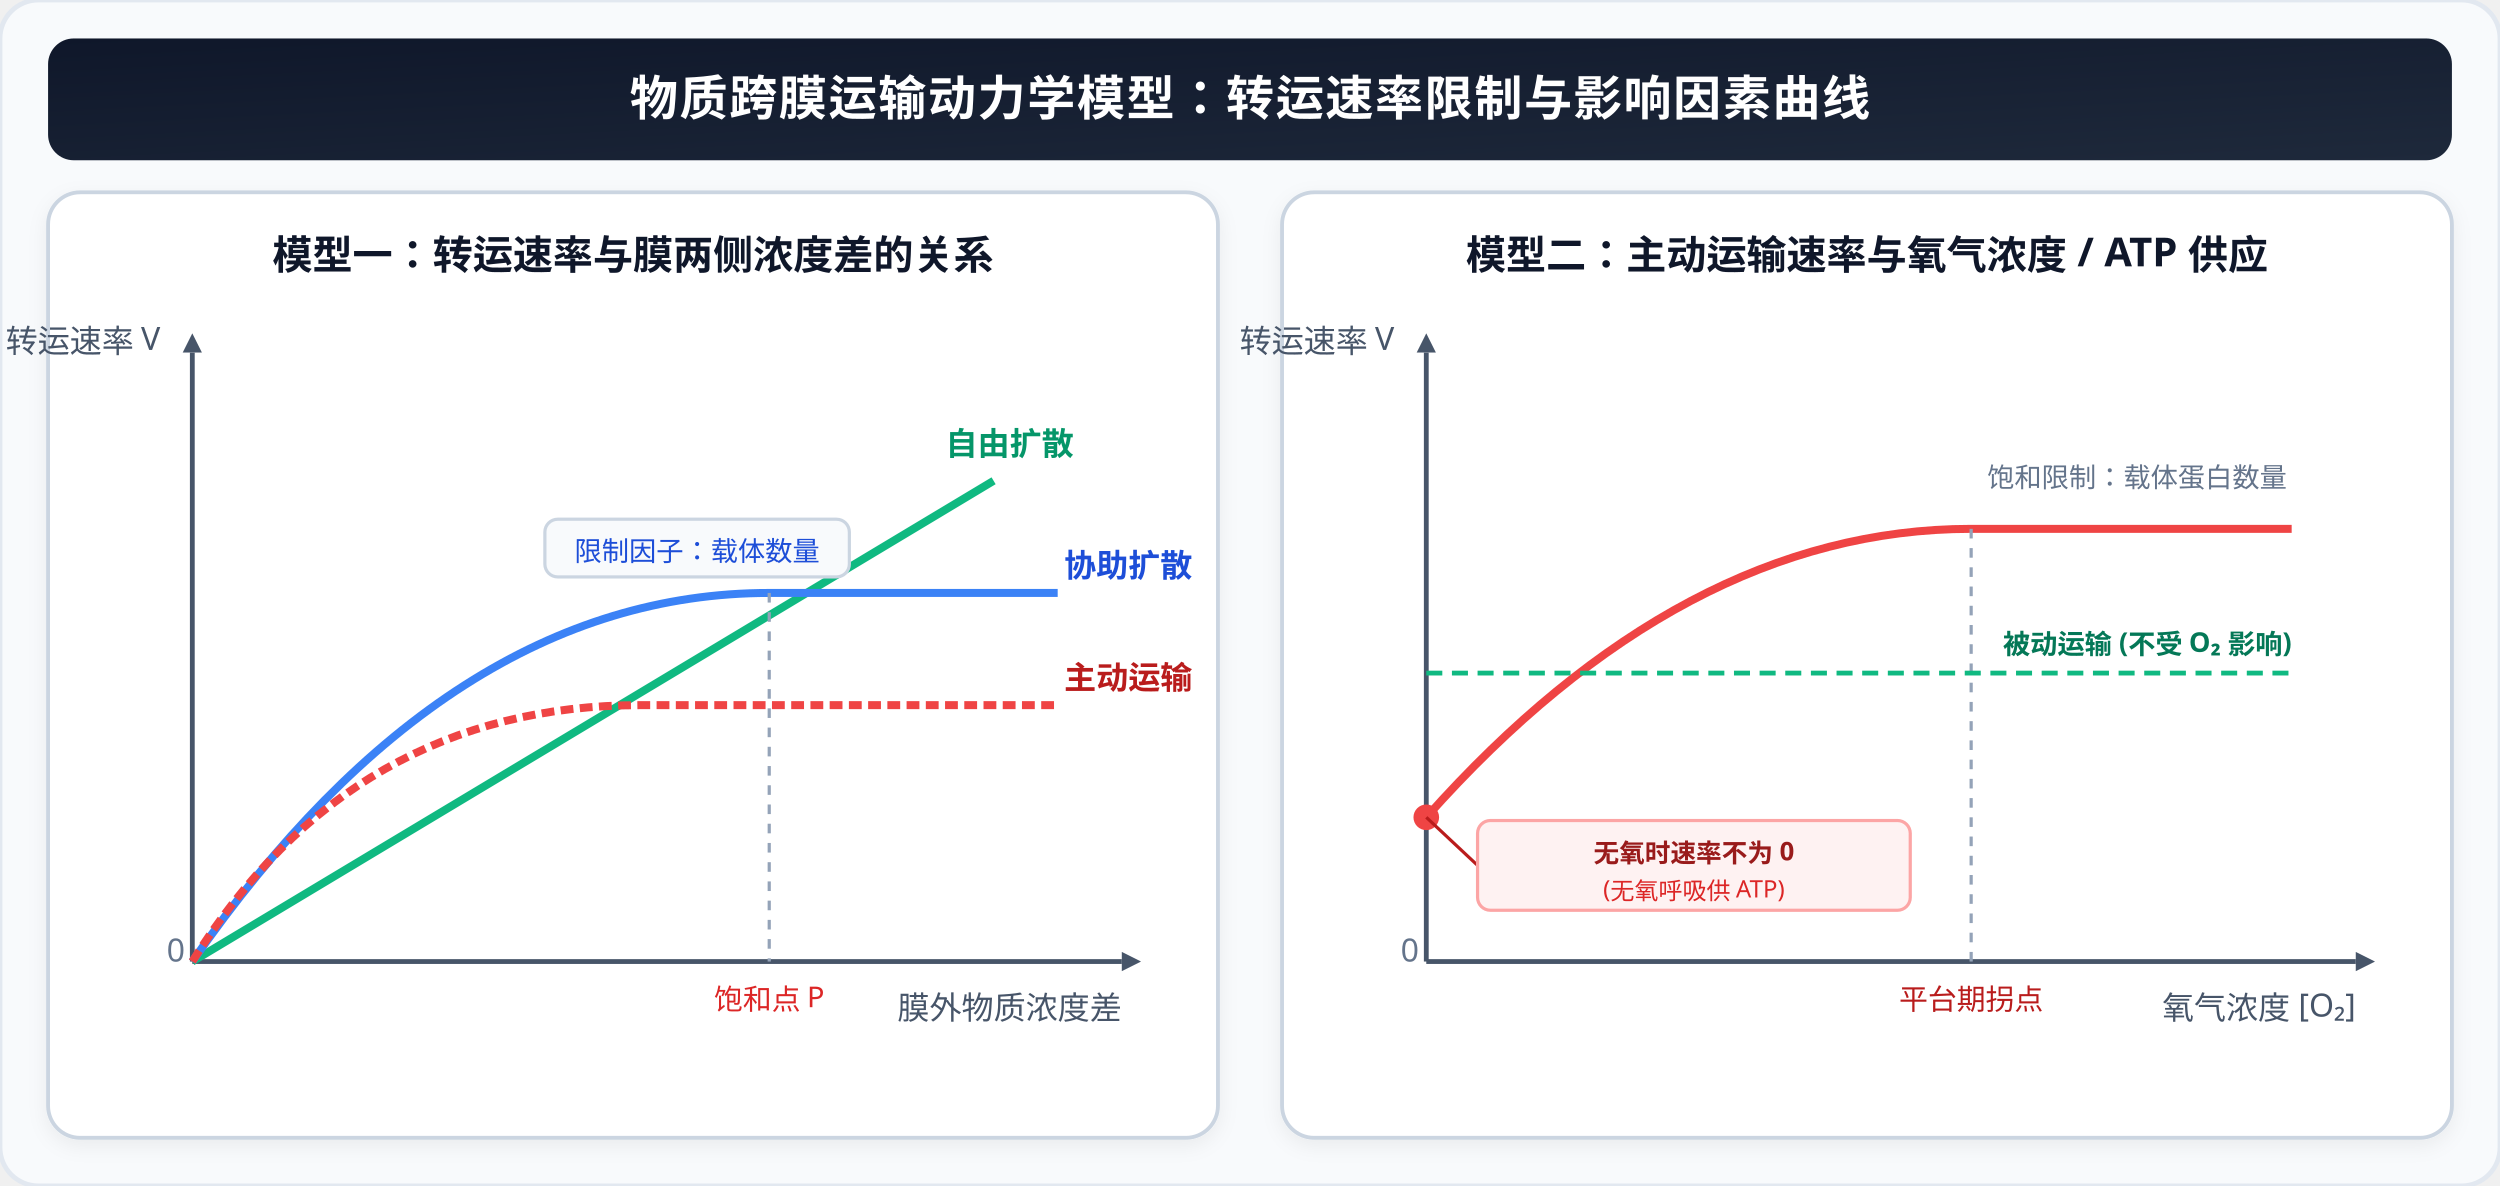
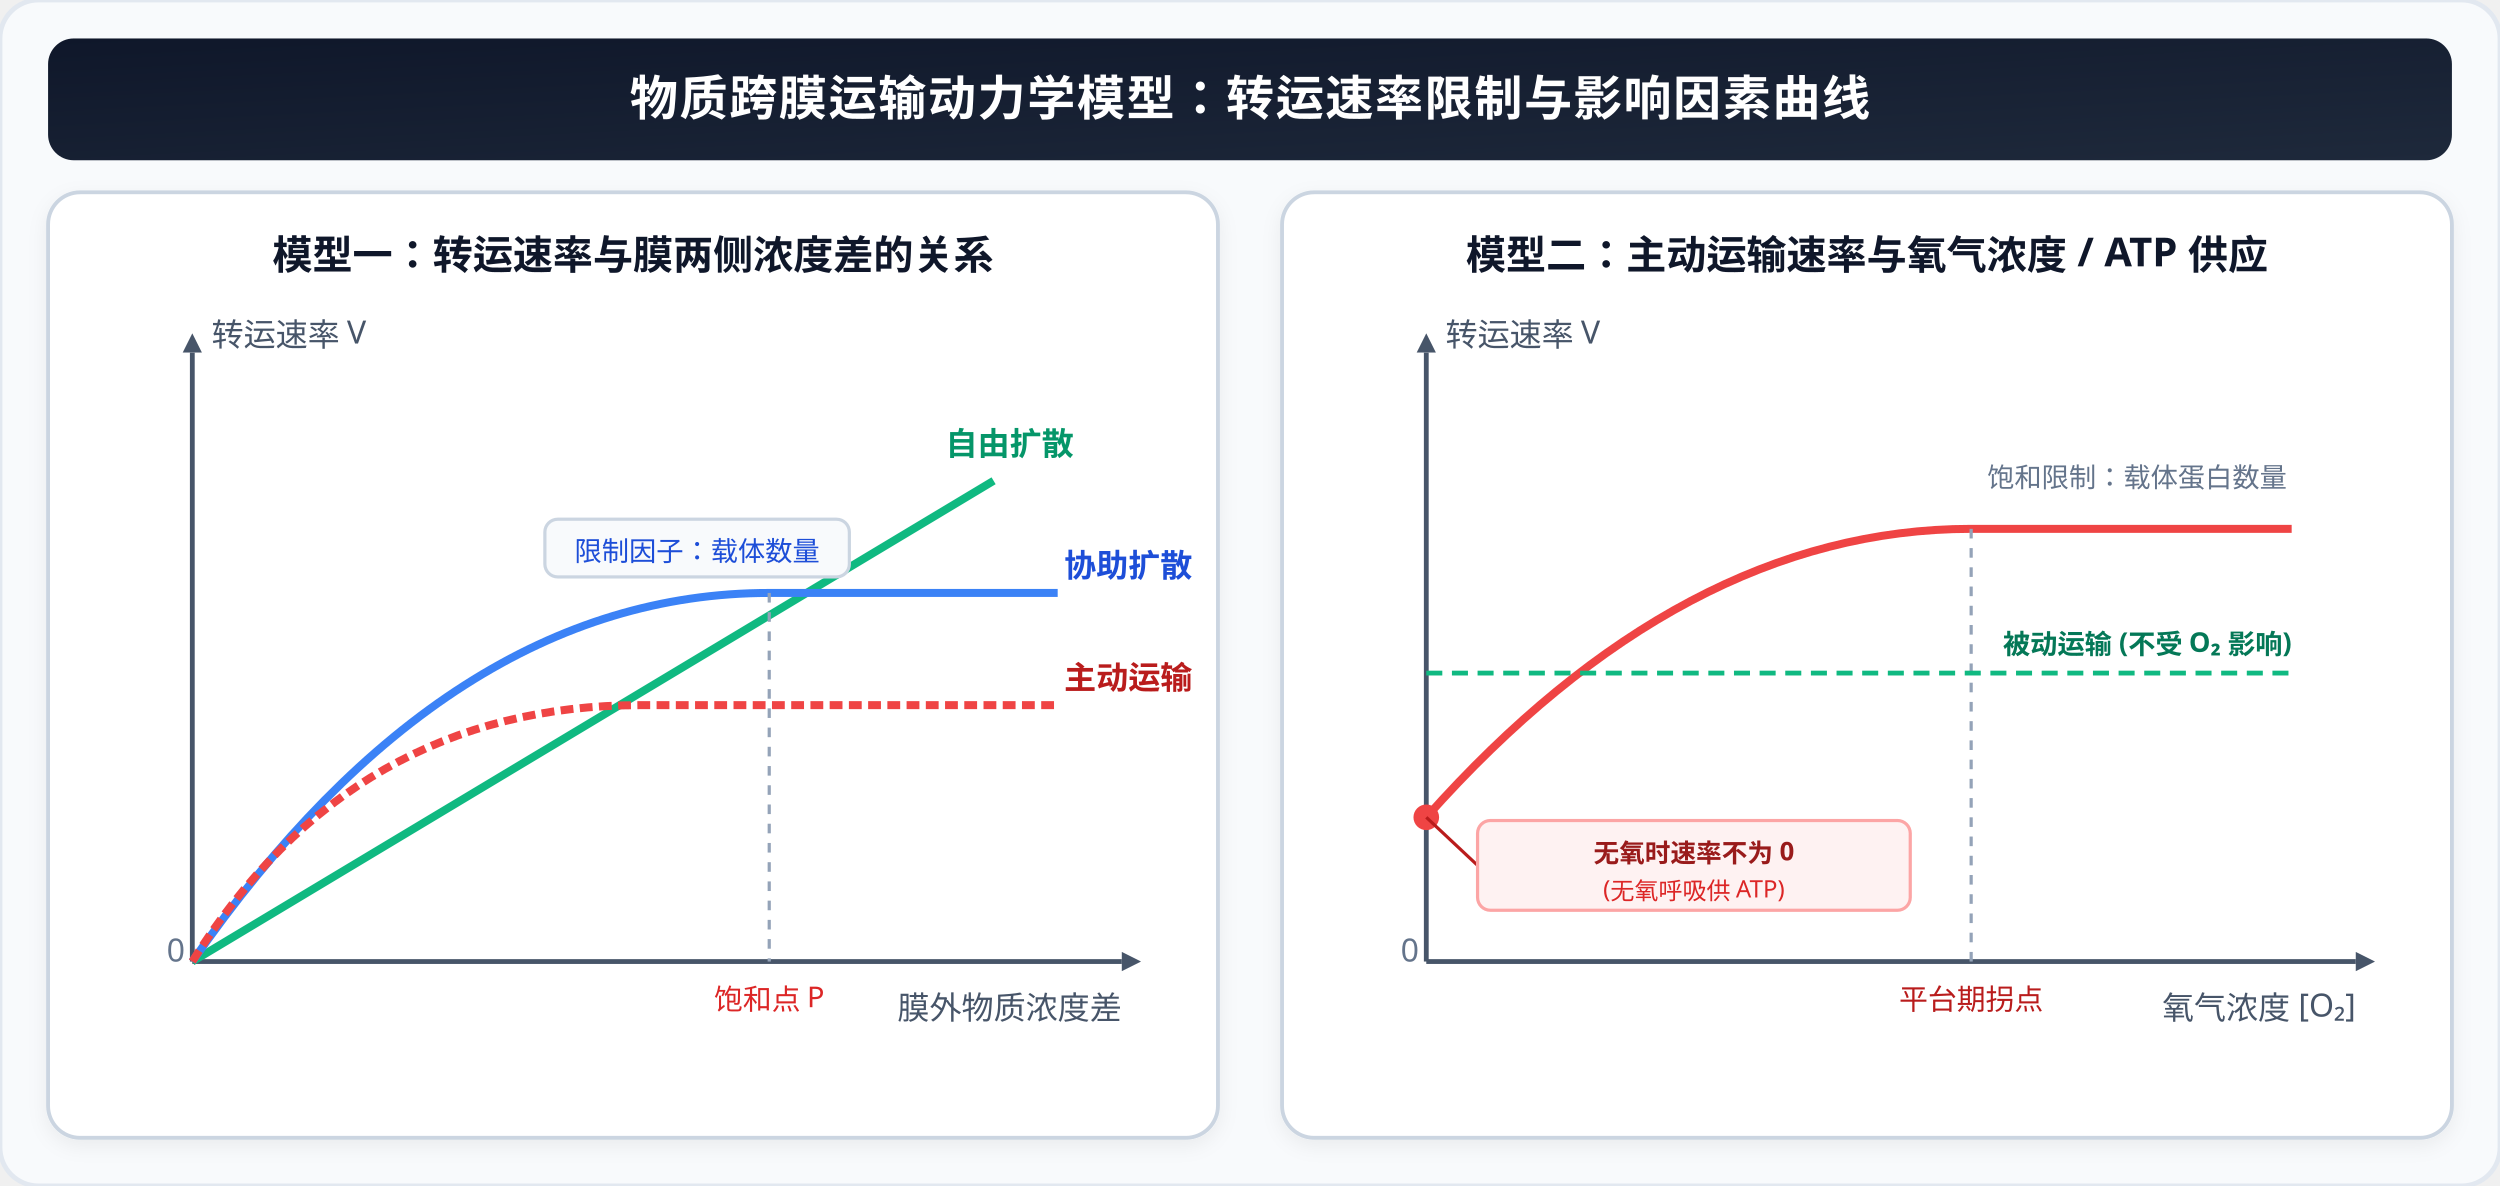
<svg xmlns="http://www.w3.org/2000/svg" viewBox="0 0 780 370" width="100%" height="100%">
  <defs>
    <linearGradient id="head-mtk" x1="0%" y1="0%" x2="100%" y2="100%">
      <stop offset="0%" stop-color="#0f172a" />
      <stop offset="100%" stop-color="#1e293b" />
    </linearGradient>
    <filter id="shadow-mtk" x="-4%" y="-4%" width="108%" height="108%">
      <feDropShadow dx="0" dy="2" stdDeviation="3" flood-opacity="0.06" />
    </filter>
  </defs>
  <rect width="780" height="370" fill="#f8fafc" rx="12" stroke="#e2e8f0" stroke-width="1.5" />
  <g transform="translate(15, 12)">
    <rect width="750" height="38" rx="8" fill="url(#head-mtk)" />
    <text x="375" y="24" font-family="system-ui, -apple-system, sans-serif" font-size="15" font-weight="bold" fill="#ffffff" text-anchor="middle" letter-spacing="0.5">
      物质跨膜运输动力学模型：转运速率限制与影响因素曲线
    </text>
  </g>
  <g transform="translate(15, 60)">
    <rect width="365" height="295" rx="10" fill="#ffffff" stroke="#cbd5e1" stroke-width="1.2" filter="url(#shadow-mtk)" />
    <text x="182.5" y="24" font-family="system-ui, sans-serif" font-size="12.5" font-weight="bold" fill="#0f172a" text-anchor="middle">
      模型一：转运速率与膜两侧浓度差的关系
    </text>
    <g transform="translate(45, 40)">
      <line x1="0" y1="200" x2="290" y2="200" stroke="#475569" stroke-width="1.5" />
      <polygon points="290,197 296,200 290,203" fill="#475569" />
      <line x1="0" y1="200" x2="0" y2="10" stroke="#475569" stroke-width="1.5" />
      <polygon points="-3,10 0,4 3,10" fill="#475569" />
      <text x="290" y="218" font-family="system-ui, sans-serif" font-size="10" fill="#475569" text-anchor="end">膜外物质浓度差</text>
-       <text x="-10" y="10" font-family="system-ui, sans-serif" font-size="10" fill="#475569" text-anchor="end">转运速率 V</text>
+       <text x="6" y="8" font-family="system-ui, sans-serif" font-size="10" fill="#475569" text-anchor="start">转运速率 V</text>
      <text x="-8" y="200" font-family="system-ui, sans-serif" font-size="10" fill="#64748b">0</text>
      <line x1="0" y1="200" x2="250" y2="50" stroke="#10b981" stroke-width="2.5" />
      <text x="235" y="42" font-family="system-ui, sans-serif" font-size="10" font-weight="bold" fill="#059669">自由扩散</text>
      <path d="M 0 200 Q 80 85 180 85 L 270 85" stroke="#3b82f6" stroke-width="2.5" fill="none" />
      <text x="272" y="80" font-family="system-ui, sans-serif" font-size="10" font-weight="bold" fill="#1d4ed8">协助扩散</text>
      <path d="M 0 200 Q 50 120 140 120 L 270 120" stroke="#ef4444" stroke-width="2.5" stroke-dasharray="4,2" fill="none" />
      <text x="272" y="115" font-family="system-ui, sans-serif" font-size="10" font-weight="bold" fill="#b91c1c">主动运输</text>
      <line x1="180" y1="85" x2="180" y2="200" stroke="#94a3b8" stroke-dasharray="3,3" />
      <text x="180" y="215" font-family="system-ui, sans-serif" font-size="9" fill="#dc2626" text-anchor="middle">饱和点 P</text>
      <rect x="110" y="62" width="95" height="18" rx="4" fill="#f8fafc" stroke="#cbd5e1" />
      <text x="157.5" y="75" font-family="system-ui, sans-serif" font-size="8.5" fill="#1d4ed8" text-anchor="middle">限制因子：载体数量</text>
    </g>
  </g>
  <g transform="translate(400, 60)">
    <rect width="365" height="295" rx="10" fill="#ffffff" stroke="#cbd5e1" stroke-width="1.2" filter="url(#shadow-mtk)" />
    <text x="182.5" y="24" font-family="system-ui, sans-serif" font-size="12.5" font-weight="bold" fill="#0f172a" text-anchor="middle">
      模型二：主动运输速率与氧气浓度 / ATP 供应
    </text>
    <g transform="translate(45, 40)">
      <line x1="0" y1="200" x2="290" y2="200" stroke="#475569" stroke-width="1.5" />
      <polygon points="290,197 296,200 290,203" fill="#475569" />
      <line x1="0" y1="200" x2="0" y2="10" stroke="#475569" stroke-width="1.5" />
      <polygon points="-3,10 0,4 3,10" fill="#475569" />
      <text x="290" y="218" font-family="system-ui, sans-serif" font-size="10" fill="#475569" text-anchor="end">氧气浓度 [O₂]</text>
-       <text x="-10" y="10" font-family="system-ui, sans-serif" font-size="10" fill="#475569" text-anchor="end">转运速率 V</text>
+       <text x="6" y="8" font-family="system-ui, sans-serif" font-size="10" fill="#475569" text-anchor="start">转运速率 V</text>
      <text x="-8" y="200" font-family="system-ui, sans-serif" font-size="10" fill="#64748b">0</text>
      <path d="M 0 155 Q 80 65 170 65 L 270 65" stroke="#ef4444" stroke-width="2.5" fill="none" />
      <circle cx="0" cy="155" r="4" fill="#ef4444" />
      <line x1="0" y1="155" x2="16" y2="170" stroke="#b91c1c" stroke-width="1" />
      <rect x="16" y="156" width="135" height="28" rx="4" fill="#fef2f2" stroke="#fca5a5" />
      <text x="83.5" y="169" font-family="system-ui, sans-serif" font-size="8" font-weight="bold" fill="#991b1b" text-anchor="middle">无氧时速率不为 0</text>
      <text x="83.5" y="180" font-family="system-ui, sans-serif" font-size="7.5" fill="#dc2626" text-anchor="middle">(无氧呼吸供 ATP)</text>
      <line x1="170" y1="65" x2="170" y2="200" stroke="#94a3b8" stroke-dasharray="3,3" />
      <text x="170" y="215" font-family="system-ui, sans-serif" font-size="9" fill="#b91c1c" text-anchor="middle">平台期拐点</text>
      <text x="175" y="52" font-family="system-ui, sans-serif" font-size="8.5" fill="#64748b">饱和限制：载体蛋白数量</text>
      <line x1="0" y1="110" x2="270" y2="110" stroke="#10b981" stroke-width="1.5" stroke-dasharray="5,3" />
      <text x="270" y="104" font-family="system-ui, sans-serif" font-size="8.5" font-weight="bold" fill="#047857" text-anchor="end">被动运输 (不受 O₂ 影响)</text>
    </g>
  </g>
</svg>
